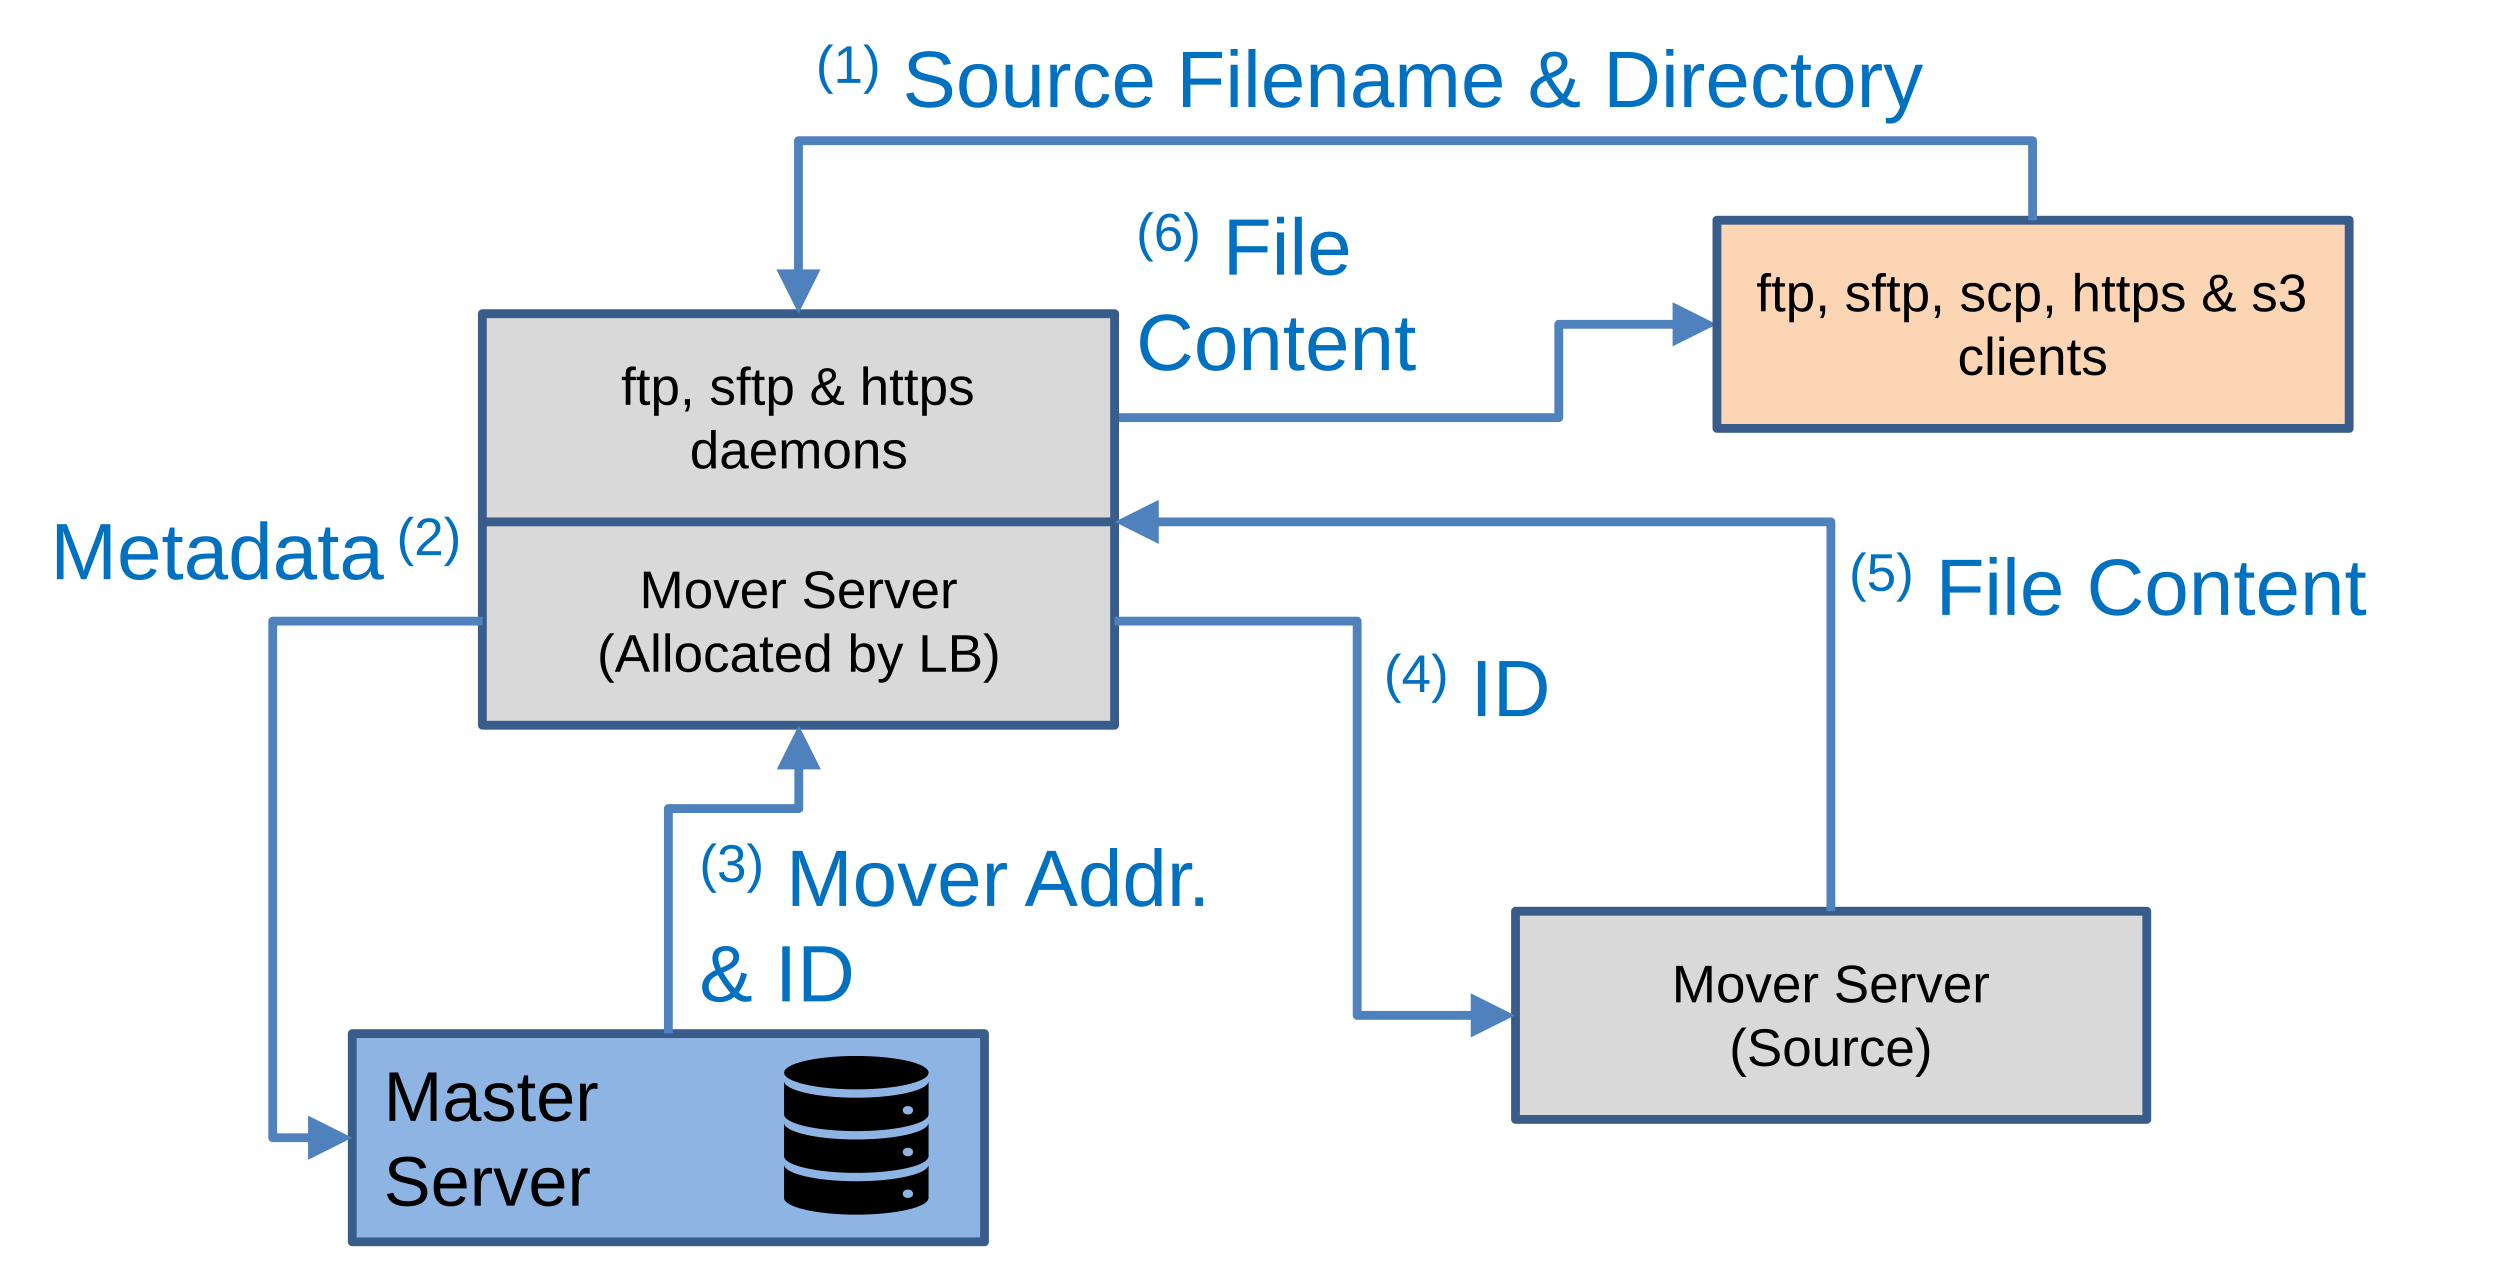
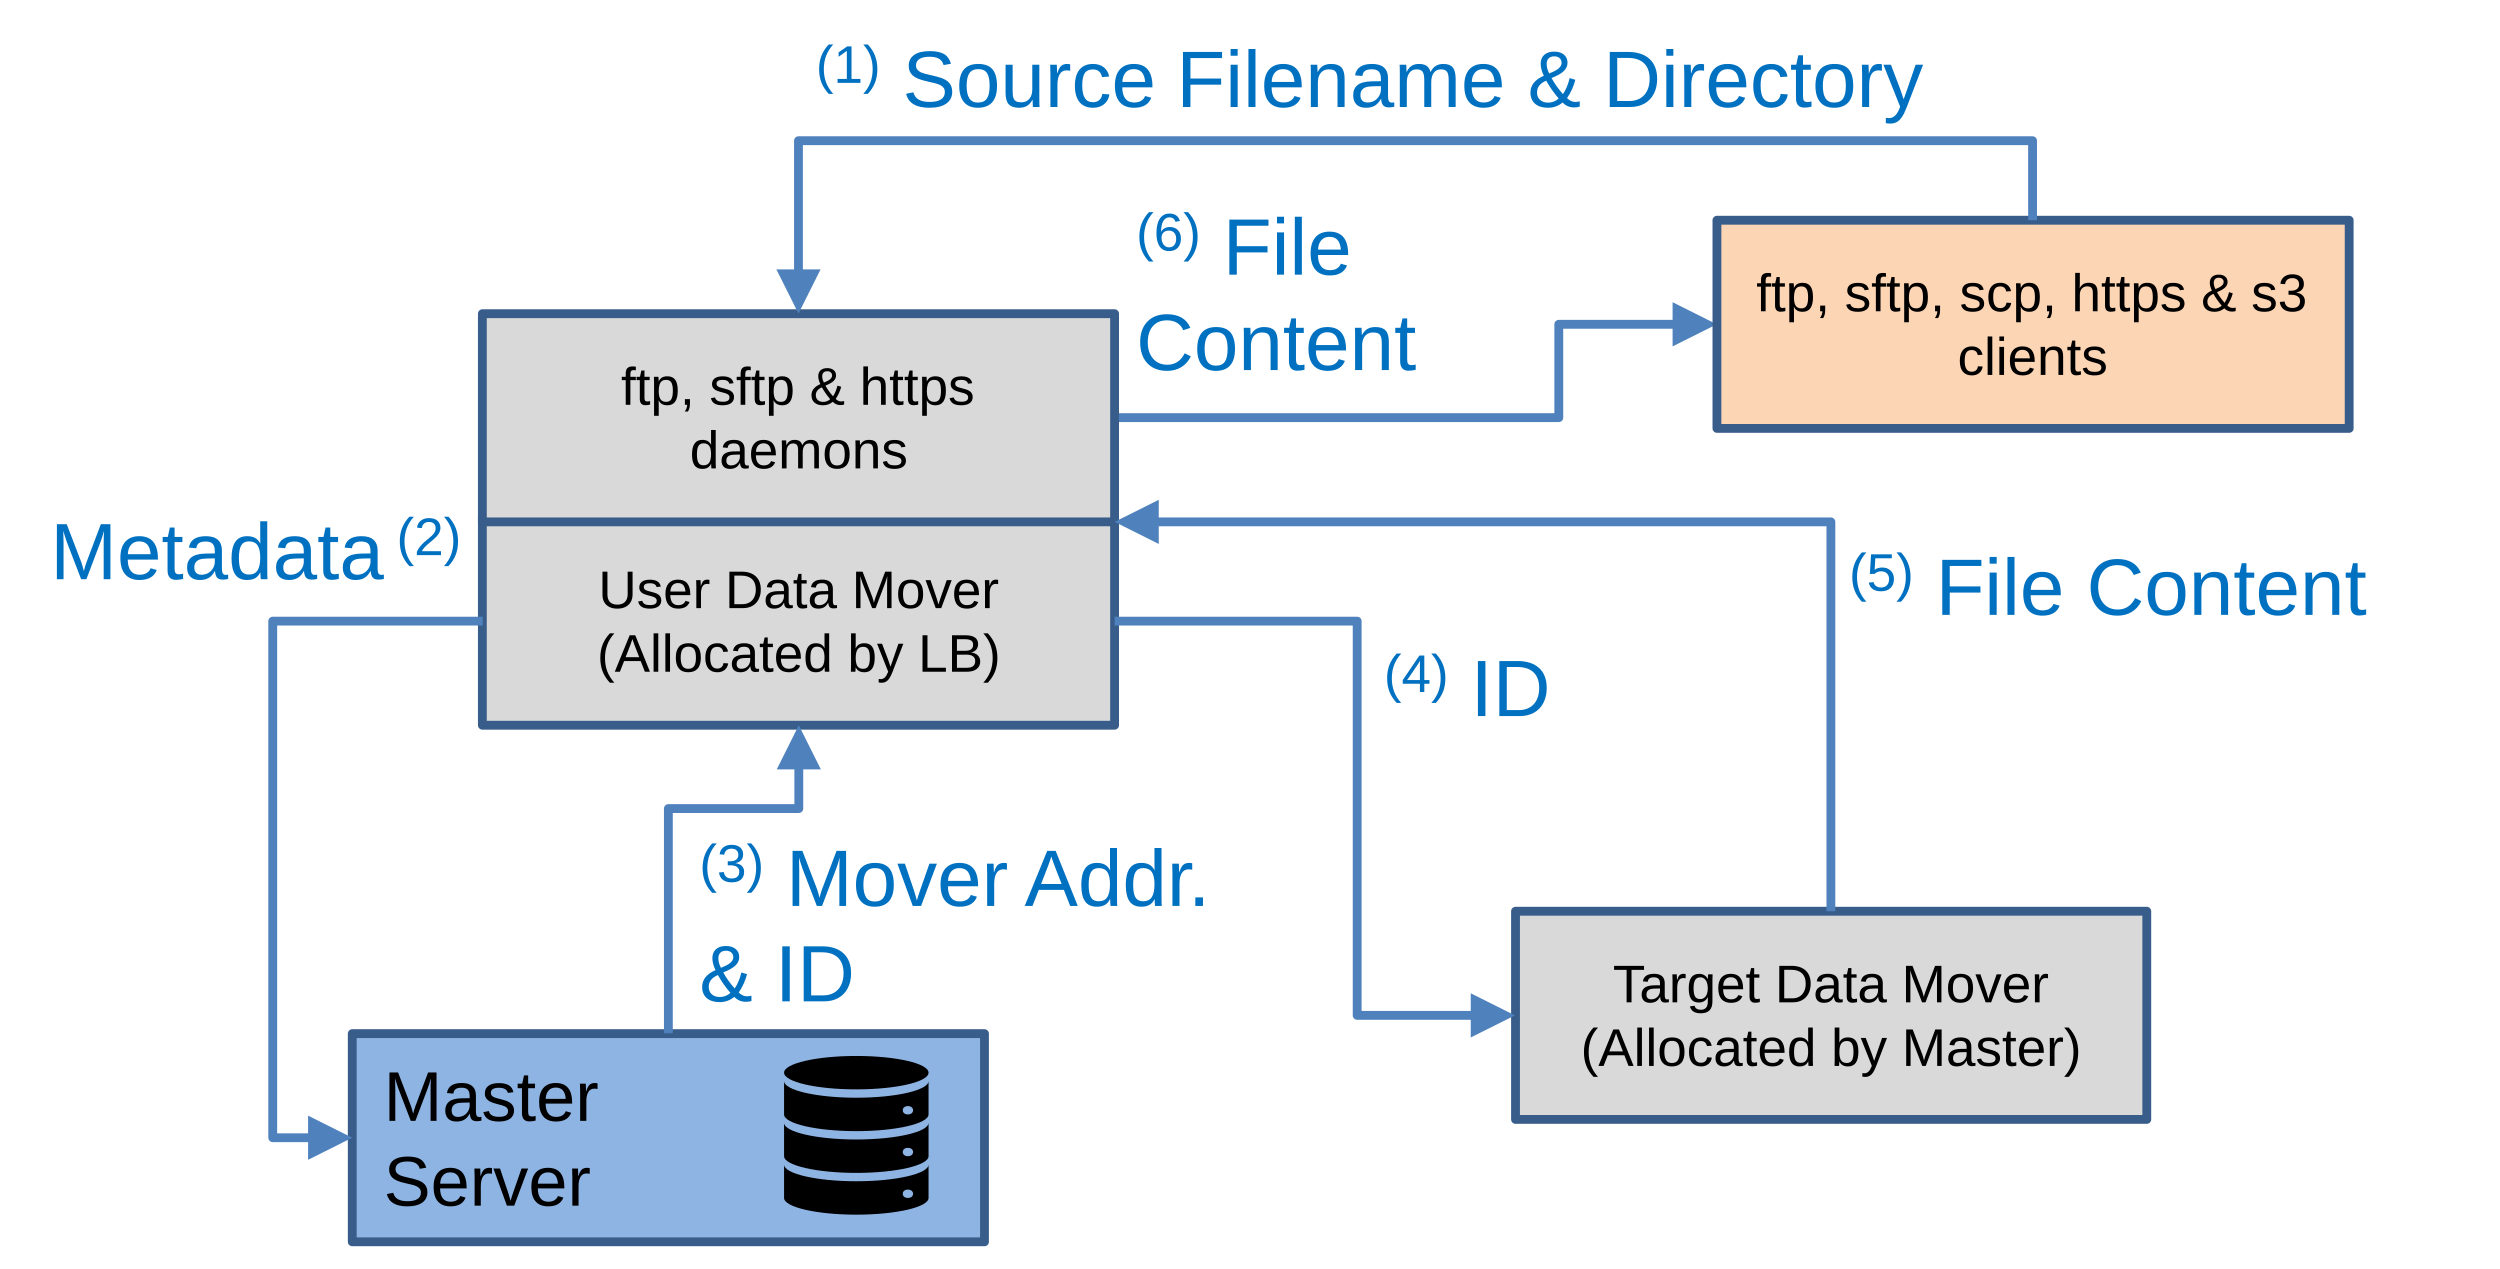
<svg xmlns="http://www.w3.org/2000/svg" width="2594" height="1316" xml:space="preserve" overflow="hidden">
  <g transform="translate(-696 -595)">
    <g>
      <text fill="#0070C0" fill-opacity="1" font-family="Arial,Arial_MSFontService,sans-serif" font-style="normal" font-variant="normal" font-weight="400" font-stretch="normal" font-size="55" text-anchor="start" direction="ltr" writing-mode="lr-tb" unicode-bidi="normal" text-decoration="none" transform="matrix(1 0 0 1 1421.63 1510)">(3)</text>
      <text fill="#0070C0" fill-opacity="1" font-family="Arial,Arial_MSFontService,sans-serif" font-style="normal" font-variant="normal" font-weight="400" font-stretch="normal" font-size="83" text-anchor="start" direction="ltr" writing-mode="lr-tb" unicode-bidi="normal" text-decoration="none" transform="matrix(1 0 0 1 1511.57 1535)">Mover </text>
      <text fill="#0070C0" fill-opacity="1" font-family="Arial,Arial_MSFontService,sans-serif" font-style="normal" font-variant="normal" font-weight="400" font-stretch="normal" font-size="83" text-anchor="start" direction="ltr" writing-mode="lr-tb" unicode-bidi="normal" text-decoration="none" transform="matrix(1 0 0 1 1759.1 1535)">Addr</text>
      <text fill="#0070C0" fill-opacity="1" font-family="Arial,Arial_MSFontService,sans-serif" font-style="normal" font-variant="normal" font-weight="400" font-stretch="normal" font-size="83" text-anchor="start" direction="ltr" writing-mode="lr-tb" unicode-bidi="normal" text-decoration="none" transform="matrix(1 0 0 1 1928.7 1535)">. </text>
      <text fill="#0070C0" fill-opacity="1" font-family="Arial,Arial_MSFontService,sans-serif" font-style="normal" font-variant="normal" font-weight="400" font-stretch="normal" font-size="83" text-anchor="start" direction="ltr" writing-mode="lr-tb" unicode-bidi="normal" text-decoration="none" transform="matrix(1 0 0 1 1421.63 1634)">&amp; ID</text>
      <rect x="1196.5" y="1131.5" width="656" height="216" stroke="#385D8A" stroke-width="9.167" stroke-linecap="butt" stroke-linejoin="round" stroke-miterlimit="10" stroke-opacity="1" fill="#D9D9D9" fill-opacity="1" />
-       <text fill="#000000" fill-opacity="1" font-family="Arial,Arial_MSFontService,sans-serif" font-style="normal" font-variant="normal" font-weight="400" font-stretch="normal" font-size="55" text-anchor="start" direction="ltr" writing-mode="lr-tb" unicode-bidi="normal" text-decoration="none" transform="matrix(1 0 0 1 1359.58 1226)">Mover Server</text>
+       <text fill="#000000" fill-opacity="1" font-family="Arial,Arial_MSFontService,sans-serif" font-style="normal" font-variant="normal" font-weight="400" font-stretch="normal" font-size="55" text-anchor="start" direction="ltr" writing-mode="lr-tb" unicode-bidi="normal" text-decoration="none" transform="matrix(1 0 0 1 1316.89 1226)">User Data Mover</text>
      <text fill="#000000" fill-opacity="1" font-family="Arial,Arial_MSFontService,sans-serif" font-style="normal" font-variant="normal" font-weight="400" font-stretch="normal" font-size="55" text-anchor="start" direction="ltr" writing-mode="lr-tb" unicode-bidi="normal" text-decoration="none" transform="matrix(1 0 0 1 1315.47 1292)">(Allocated by LB)</text>
      <rect x="1061.5" y="1667.5" width="656" height="216" stroke="#385D8A" stroke-width="9.167" stroke-linecap="butt" stroke-linejoin="round" stroke-miterlimit="10" stroke-opacity="1" fill="#8EB4E3" fill-opacity="1" />
      <text fill="#000000" fill-opacity="1" font-family="Arial,Arial_MSFontService,sans-serif" font-style="normal" font-variant="normal" font-weight="400" font-stretch="normal" font-size="73" text-anchor="start" direction="ltr" writing-mode="lr-tb" unicode-bidi="normal" text-decoration="none" transform="matrix(1 0 0 1 1094.11 1758)">Master</text>
      <text fill="#000000" fill-opacity="1" font-family="Arial,Arial_MSFontService,sans-serif" font-style="normal" font-variant="normal" font-weight="400" font-stretch="normal" font-size="73" text-anchor="start" direction="ltr" writing-mode="lr-tb" unicode-bidi="normal" text-decoration="none" transform="matrix(1 0 0 1 1094.11 1846)">Server</text>
      <rect x="2268.5" y="1540.5" width="655" height="216" stroke="#385D8A" stroke-width="9.167" stroke-linecap="butt" stroke-linejoin="round" stroke-miterlimit="10" stroke-opacity="1" fill="#D9D9D9" fill-opacity="1" />
-       <text fill="#000000" fill-opacity="1" font-family="Arial,Arial_MSFontService,sans-serif" font-style="normal" font-variant="normal" font-weight="400" font-stretch="normal" font-size="55" text-anchor="start" direction="ltr" writing-mode="lr-tb" unicode-bidi="normal" text-decoration="none" transform="matrix(1 0 0 1 2430.65 1635)">Mover Server</text>
-       <text fill="#000000" fill-opacity="1" font-family="Arial,Arial_MSFontService,sans-serif" font-style="normal" font-variant="normal" font-weight="400" font-stretch="normal" font-size="55" text-anchor="start" direction="ltr" writing-mode="lr-tb" unicode-bidi="normal" text-decoration="none" transform="matrix(1 0 0 1 2490.24 1701)">(Source)</text>
+       <text fill="#000000" fill-opacity="1" font-family="Arial,Arial_MSFontService,sans-serif" font-style="normal" font-variant="normal" font-weight="400" font-stretch="normal" font-size="55" text-anchor="start" direction="ltr" writing-mode="lr-tb" unicode-bidi="normal" text-decoration="none" transform="matrix(1 0 0 1 2369.53 1635)">Target Data Mover</text>
+       <text fill="#000000" fill-opacity="1" font-family="Arial,Arial_MSFontService,sans-serif" font-style="normal" font-variant="normal" font-weight="400" font-stretch="normal" font-size="55" text-anchor="start" direction="ltr" writing-mode="lr-tb" unicode-bidi="normal" text-decoration="none" transform="matrix(1 0 0 1 2336.12 1701)">(Allocated by Master)</text>
      <path d="M0-4.583 217.844-4.583C220.375-4.583 222.427-2.531 222.427 0L222.427 536.004C222.427 538.535 220.375 540.587 217.844 540.587L176.594 540.587 176.594 531.421 217.844 531.421 213.26 536.004 213.26 0 217.844 4.583 0 4.583ZM181.177 558.921 135.344 536.004 181.177 513.087Z" fill="#4F81BD" fill-rule="nonzero" fill-opacity="1" transform="matrix(-1 1.22465e-16 1.22465e-16 1 1196.84 1239.5)" />
      <path d="M1384.92 1667.11 1384.92 1433.97C1384.92 1431.44 1386.97 1429.39 1389.5 1429.39L1524.84 1429.39 1520.26 1433.97 1520.26 1388.75 1529.43 1388.75 1529.43 1433.97C1529.43 1436.5 1527.37 1438.55 1524.84 1438.55L1389.5 1438.55 1394.08 1433.97 1394.08 1667.11ZM1501.93 1393.33 1524.84 1347.5 1547.76 1393.33Z" fill="#4F81BD" fill-rule="nonzero" fill-opacity="1" />
      <path d="M1852.5 1234.92 2104.2 1234.92C2106.73 1234.92 2108.78 1236.97 2108.78 1239.5L2108.78 1648.55 2104.2 1643.96 2226.65 1643.96 2226.65 1653.13 2104.2 1653.13C2101.67 1653.13 2099.61 1651.08 2099.61 1648.55L2099.61 1239.5 2104.2 1244.08 1852.5 1244.08ZM2222.06 1625.63 2267.9 1648.55 2222.06 1671.46Z" fill="#4F81BD" fill-rule="nonzero" fill-opacity="1" />
      <text fill="#0070C0" fill-opacity="1" font-family="Arial,Arial_MSFontService,sans-serif" font-style="normal" font-variant="normal" font-weight="400" font-stretch="normal" font-size="55" text-anchor="start" direction="ltr" writing-mode="lr-tb" unicode-bidi="normal" text-decoration="none" transform="matrix(1 0 0 1 2131.89 1313)">(4)</text>
      <text fill="#0070C0" fill-opacity="1" font-family="Arial,Arial_MSFontService,sans-serif" font-style="normal" font-variant="normal" font-weight="400" font-stretch="normal" font-size="83" text-anchor="start" direction="ltr" writing-mode="lr-tb" unicode-bidi="normal" text-decoration="none" transform="matrix(1 0 0 1 2221.84 1338)">ID</text>
      <path d="M0-4.583 460.903-4.583C463.434-4.583 465.486-2.531 465.486 0L465.486 96.852 460.903 92.269 583.559 92.269 583.559 101.436 460.903 101.436C458.372 101.436 456.32 99.384 456.32 96.852L456.32 0 460.903 4.583 0 4.583ZM578.976 73.936 624.809 96.852 578.976 119.769Z" fill="#4F81BD" fill-rule="nonzero" fill-opacity="1" transform="matrix(1 0 0 -1 1852.5 1028.35)" />
      <rect x="1196.5" y="920.5" width="656" height="216" stroke="#385D8A" stroke-width="9.167" stroke-linecap="butt" stroke-linejoin="round" stroke-miterlimit="10" stroke-opacity="1" fill="#D9D9D9" fill-opacity="1" />
      <text fill="#000000" fill-opacity="1" font-family="Arial,Arial_MSFontService,sans-serif" font-style="normal" font-variant="normal" font-weight="400" font-stretch="normal" font-size="55" text-anchor="start" direction="ltr" writing-mode="lr-tb" unicode-bidi="normal" text-decoration="none" transform="matrix(1 0 0 1 1340.39 1015)">ftp, sftp &amp; https </text>
      <text fill="#000000" fill-opacity="1" font-family="Arial,Arial_MSFontService,sans-serif" font-style="normal" font-variant="normal" font-weight="400" font-stretch="normal" font-size="55" text-anchor="start" direction="ltr" writing-mode="lr-tb" unicode-bidi="normal" text-decoration="none" transform="matrix(1 0 0 1 1411.73 1081)">daemons</text>
      <rect x="2477.5" y="823.5" width="656" height="216" stroke="#385D8A" stroke-width="9.167" stroke-linecap="butt" stroke-linejoin="round" stroke-miterlimit="10" stroke-opacity="1" fill="#FCD5B5" fill-opacity="1" />
      <text fill="#000000" fill-opacity="1" font-family="Arial,Arial_MSFontService,sans-serif" font-style="normal" font-variant="normal" font-weight="400" font-stretch="normal" font-size="55" text-anchor="start" direction="ltr" writing-mode="lr-tb" unicode-bidi="normal" text-decoration="none" transform="matrix(1 0 0 1 2518.32 918)">ftp, sftp, scp, https &amp; s3 </text>
      <text fill="#000000" fill-opacity="1" font-family="Arial,Arial_MSFontService,sans-serif" font-style="normal" font-variant="normal" font-weight="400" font-stretch="normal" font-size="55" text-anchor="start" direction="ltr" writing-mode="lr-tb" unicode-bidi="normal" text-decoration="none" transform="matrix(1 0 0 1 2727.16 984)">clients</text>
      <path d="M2800.4 823.5 2800.4 741 2804.99 745.584 1524.5 745.584 1529.08 741 1529.08 879.103 1519.92 879.103 1519.92 741C1519.92 738.469 1521.97 736.417 1524.5 736.417L2804.99 736.417C2807.52 736.417 2809.57 738.469 2809.57 741L2809.57 823.5ZM1547.42 874.519 1524.5 920.353 1501.58 874.519Z" fill="#4F81BD" fill-rule="nonzero" fill-opacity="1" />
      <text fill="#0070C0" fill-opacity="1" font-family="Arial,Arial_MSFontService,sans-serif" font-style="normal" font-variant="normal" font-weight="400" font-stretch="normal" font-size="55" text-anchor="start" direction="ltr" writing-mode="lr-tb" unicode-bidi="normal" text-decoration="none" transform="matrix(1 0 0 1 1542.53 681)">(1)</text>
      <text fill="#0070C0" fill-opacity="1" font-family="Arial,Arial_MSFontService,sans-serif" font-style="normal" font-variant="normal" font-weight="400" font-stretch="normal" font-size="83" text-anchor="start" direction="ltr" writing-mode="lr-tb" unicode-bidi="normal" text-decoration="none" transform="matrix(1 0 0 1 1632.47 706)">Source</text>
      <text fill="#0070C0" fill-opacity="1" font-family="Arial,Arial_MSFontService,sans-serif" font-style="normal" font-variant="normal" font-weight="400" font-stretch="normal" font-size="83" text-anchor="start" direction="ltr" writing-mode="lr-tb" unicode-bidi="normal" text-decoration="none" transform="matrix(1 0 0 1 1916.64 706)">Filename &amp; Directory</text>
      <path d="M0-4.583 403.961-4.583C406.492-4.583 408.544-2.531 408.544 0L408.544 701.984 399.377 701.984 399.377 0 403.961 4.583 0 4.583ZM426.877 697.401 403.961 743.234 381.044 697.401Z" fill="#4F81BD" fill-rule="nonzero" fill-opacity="1" transform="matrix(-1.83697e-16 -1 -1 1.83697e-16 2595.73 1540.46)" />
      <text fill="#0070C0" fill-opacity="1" font-family="Arial,Arial_MSFontService,sans-serif" font-style="normal" font-variant="normal" font-weight="400" font-stretch="normal" font-size="55" text-anchor="start" direction="ltr" writing-mode="lr-tb" unicode-bidi="normal" text-decoration="none" transform="matrix(1 0 0 1 2614.55 1208)">(5)</text>
      <text fill="#0070C0" fill-opacity="1" font-family="Arial,Arial_MSFontService,sans-serif" font-style="normal" font-variant="normal" font-weight="400" font-stretch="normal" font-size="83" text-anchor="start" direction="ltr" writing-mode="lr-tb" unicode-bidi="normal" text-decoration="none" transform="matrix(1 0 0 1 2704.5 1233)">F</text>
      <text fill="#0070C0" fill-opacity="1" font-family="Arial,Arial_MSFontService,sans-serif" font-style="normal" font-variant="normal" font-weight="400" font-stretch="normal" font-size="83" text-anchor="start" direction="ltr" writing-mode="lr-tb" unicode-bidi="normal" text-decoration="none" transform="matrix(1 0 0 1 2754.91 1233)">ile Content</text>
      <text fill="#0070C0" fill-opacity="1" font-family="Arial,Arial_MSFontService,sans-serif" font-style="normal" font-variant="normal" font-weight="400" font-stretch="normal" font-size="55" text-anchor="start" direction="ltr" writing-mode="lr-tb" unicode-bidi="normal" text-decoration="none" transform="matrix(1 0 0 1 1874.82 855)">(6)</text>
      <text fill="#0070C0" fill-opacity="1" font-family="Arial,Arial_MSFontService,sans-serif" font-style="normal" font-variant="normal" font-weight="400" font-stretch="normal" font-size="83" text-anchor="start" direction="ltr" writing-mode="lr-tb" unicode-bidi="normal" text-decoration="none" transform="matrix(1 0 0 1 1964.77 880)">File</text>
      <text fill="#0070C0" fill-opacity="1" font-family="Arial,Arial_MSFontService,sans-serif" font-style="normal" font-variant="normal" font-weight="400" font-stretch="normal" font-size="83" text-anchor="start" direction="ltr" writing-mode="lr-tb" unicode-bidi="normal" text-decoration="none" transform="matrix(1 0 0 1 1874.82 979)">Content</text>
      <text fill="#0070C0" fill-opacity="1" font-family="Arial,Arial_MSFontService,sans-serif" font-style="normal" font-variant="normal" font-weight="400" font-stretch="normal" font-size="83" text-anchor="start" direction="ltr" writing-mode="lr-tb" unicode-bidi="normal" text-decoration="none" transform="matrix(1 0 0 1 748.225 1196)">Metadata</text>
      <text fill="#0070C0" fill-opacity="1" font-family="Arial,Arial_MSFontService,sans-serif" font-style="normal" font-variant="normal" font-weight="400" font-stretch="normal" font-size="55" text-anchor="start" direction="ltr" writing-mode="lr-tb" unicode-bidi="normal" text-decoration="none" transform="matrix(1 0 0 1 1107.44 1171)">(2)</text>
      <g>
        <g>
          <g>
            <path d="M164.667 39C164.667 48.573 137.505 56.333 104 56.333 70.495 56.333 43.333 48.573 43.333 39 43.333 29.427 70.495 21.667 104 21.667 137.505 21.667 164.667 29.427 164.667 39Z" fill="#000000" fill-rule="nonzero" fill-opacity="1" transform="matrix(1.23558 0 0 1 1456 1669)" />
            <path d="M147.333 82.333C144.733 82.333 143 80.6 143 78 143 75.4 144.733 73.667 147.333 73.667 149.933 73.667 151.667 75.4 151.667 78 151.667 80.6 149.933 82.333 147.333 82.333ZM104 65C70.633 65 43.333 57.2 43.333 47.667L43.333 82.333C43.333 91.867 70.633 99.667 104 99.667 137.367 99.667 164.667 91.867 164.667 82.333L164.667 47.667C164.667 57.2 137.367 65 104 65Z" fill="#000000" fill-rule="nonzero" fill-opacity="1" transform="matrix(1.23558 0 0 1 1456 1669)" />
            <path d="M147.333 125.667C144.733 125.667 143 123.933 143 121.333 143 118.733 144.733 117 147.333 117 149.933 117 151.667 118.733 151.667 121.333 151.667 123.933 149.933 125.667 147.333 125.667ZM104 108.333C70.633 108.333 43.333 100.533 43.333 91L43.333 125.667C43.333 135.2 70.633 143 104 143 137.367 143 164.667 135.2 164.667 125.667L164.667 91C164.667 100.533 137.367 108.333 104 108.333Z" fill="#000000" fill-rule="nonzero" fill-opacity="1" transform="matrix(1.23558 0 0 1 1456 1669)" />
            <path d="M147.333 169C144.733 169 143 167.267 143 164.667 143 162.067 144.733 160.333 147.333 160.333 149.933 160.333 151.667 162.067 151.667 164.667 151.667 167.267 149.933 169 147.333 169ZM104 151.667C70.633 151.667 43.333 143.867 43.333 134.333L43.333 169C43.333 178.533 70.633 186.333 104 186.333 137.367 186.333 164.667 178.533 164.667 169L164.667 134.333C164.667 143.867 137.367 151.667 104 151.667Z" fill="#000000" fill-rule="nonzero" fill-opacity="1" transform="matrix(1.23558 0 0 1 1456 1669)" />
          </g>
        </g>
      </g>
    </g>
  </g>
</svg>
